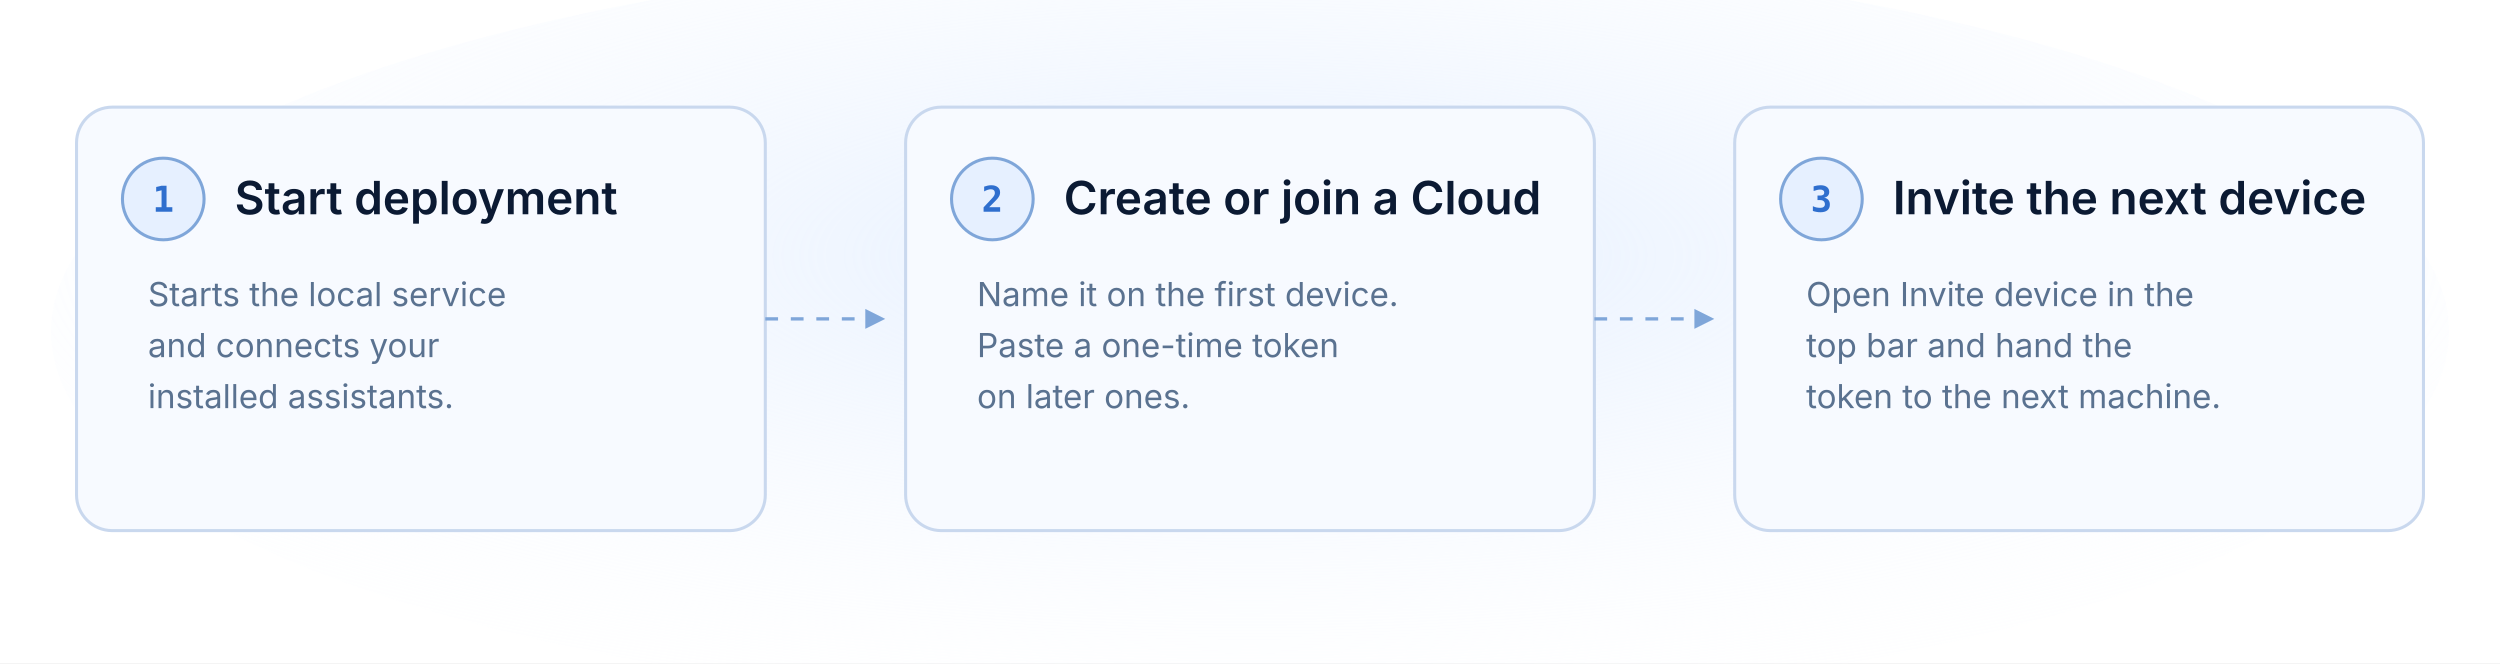
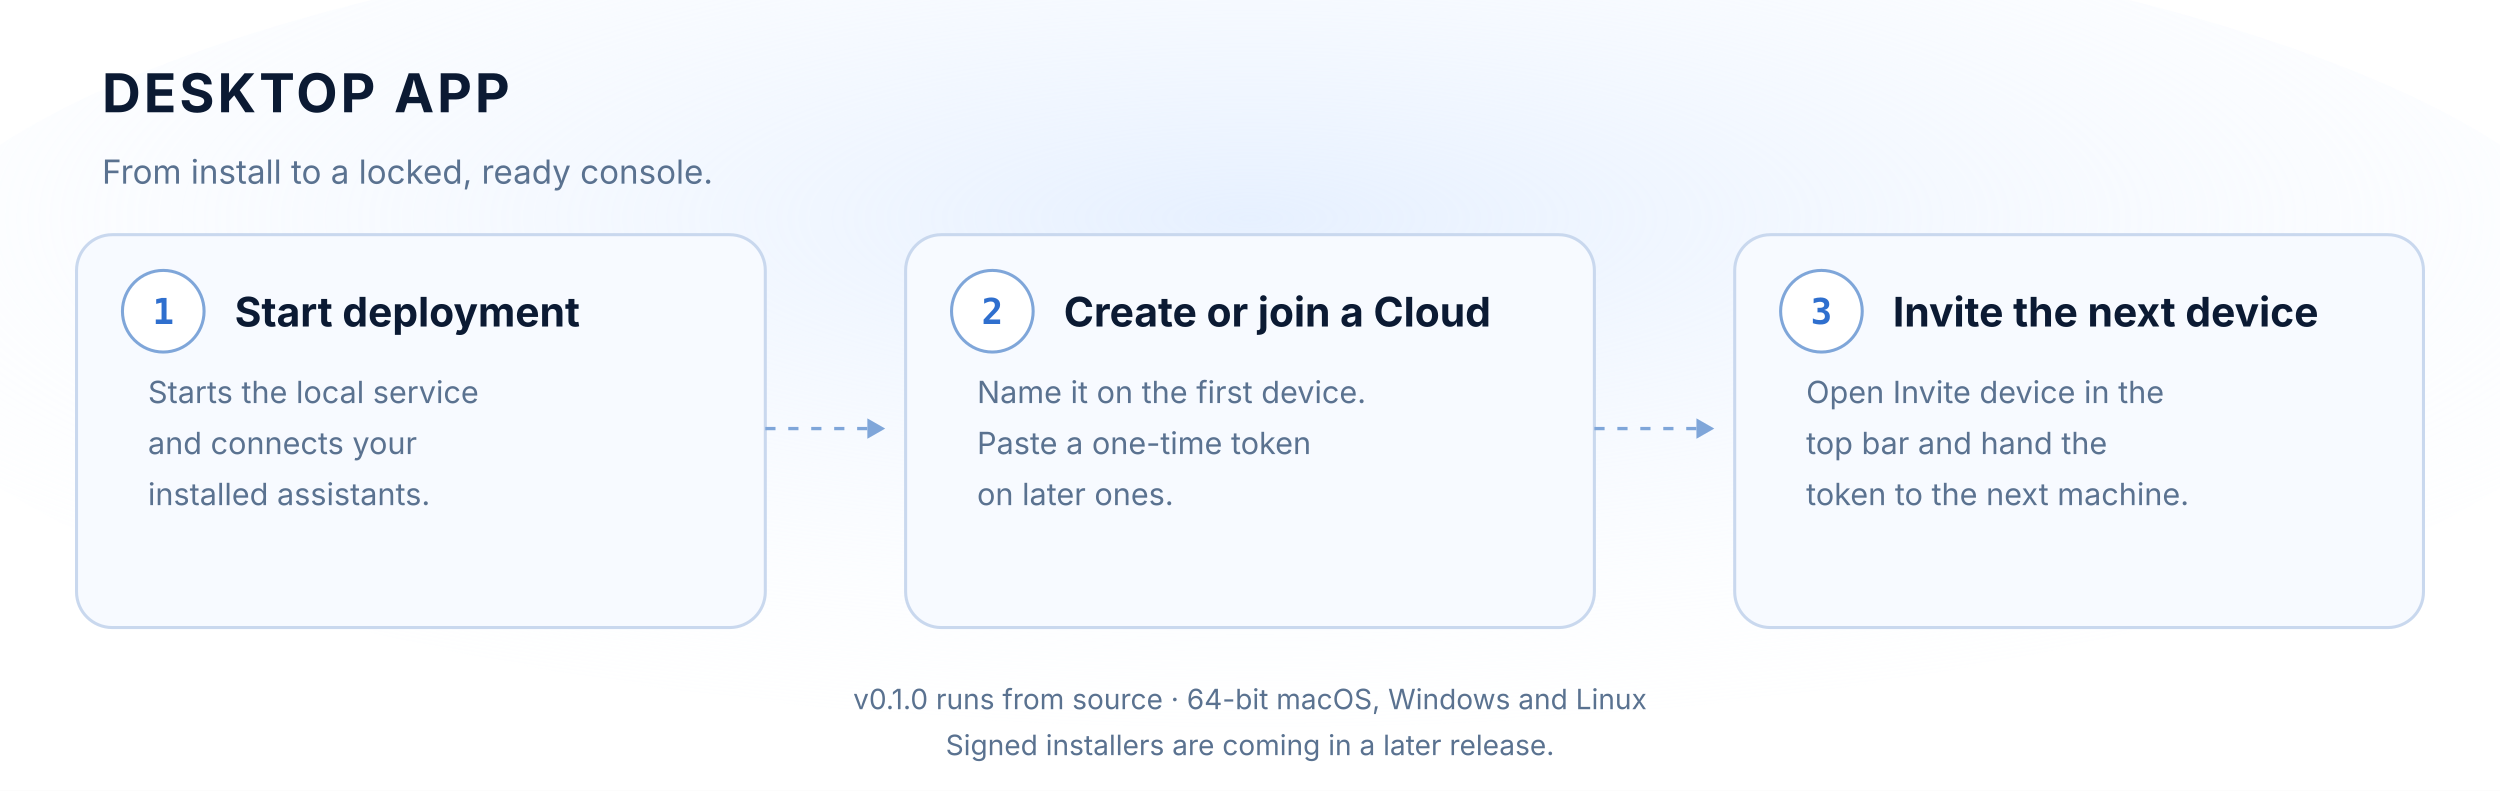
- <svg xmlns="http://www.w3.org/2000/svg" viewBox="0 0 980 260" width="980" height="260" role="img" aria-label="Desktop app setup: 1 Start deployment, 2 Create or join a Cloud, 3 Invite the next device">
+ <svg xmlns="http://www.w3.org/2000/svg" width="980" height="310" viewBox="0 0 980 310" role="img" aria-label="DESKTOP APP">
  <defs>
-     <radialGradient id="glow" cx="50%" cy="40%" r="70%">
-       <stop offset="0%" stop-color="#dceaff" stop-opacity="0.75" />
+     <radialGradient id="glow" cx="50%" cy="38%" r="72%">
+       <stop offset="0%" stop-color="#dceaff" stop-opacity="0.7" />
      <stop offset="100%" stop-color="#ffffff" stop-opacity="0" />
    </radialGradient>
-     <marker id="arrow" markerWidth="8" markerHeight="8" refX="6" refY="3" orient="auto">
-       <path d="M0,0 L6,3 L0,6 z" fill="#7fa6d9" />
-     </marker>
-     <style>
-       .card{fill:#f7faff;stroke:#c9d8ee;stroke-width:1.2}
-       .num{fill:#e6f0ff;stroke:#7fa6d9;stroke-width:1.2}
-       .n{font-family:'SF Mono','Cascadia Code','Source Code Pro',Consolas,monospace;font-size:14px;font-weight:700;fill:#2f6fce}
-       .h{font-family:'SF Pro Display','Segoe UI',ui-sans-serif,system-ui,sans-serif;font-size:18px;font-weight:600;fill:#0b1a33}
-       .s{font-family:'SF Pro Text','Segoe UI',ui-sans-serif,system-ui,sans-serif;font-size:13px;fill:#5a7290}
-       .step{stroke:#7fa6d9;stroke-width:1.3;stroke-dasharray:5 5;fill:none}
-     </style>
  </defs>
-   <rect width="980" height="260" fill="#ffffff" />
-   <ellipse cx="490" cy="130" rx="470" ry="150" fill="url(#glow)" />
-   <rect class="card" x="30" y="42" width="270" height="166" rx="14" />
-   <rect class="card" x="355" y="42" width="270" height="166" rx="14" />
-   <rect class="card" x="680" y="42" width="270" height="166" rx="14" />
-   <circle class="num" cx="64" cy="78" r="16" />
-   <text class="n" x="64" y="83" text-anchor="middle">1</text>
-   <text class="h" x="92" y="84">Start deployment</text>
-   <text class="s" x="58" y="120">Starts the local service</text>
-   <text class="s" x="58" y="140">and connects your</text>
-   <text class="s" x="58" y="160">installed assistants.</text>
-   <circle class="num" cx="389" cy="78" r="16" />
-   <text class="n" x="389" y="83" text-anchor="middle">2</text>
-   <text class="h" x="417" y="84">Create or join a Cloud</text>
-   <text class="s" x="383" y="120">Name it on the first device.</text>
-   <text class="s" x="383" y="140">Paste a one-time token</text>
-   <text class="s" x="383" y="160">on later ones.</text>
-   <circle class="num" cx="714" cy="78" r="16" />
-   <text class="n" x="714" y="83" text-anchor="middle">3</text>
-   <text class="h" x="742" y="84">Invite the next device</text>
-   <text class="s" x="708" y="120">Open Invite device in the</text>
-   <text class="s" x="708" y="140">top bar and hand the</text>
-   <text class="s" x="708" y="160">token to the next machine.</text>
-   <line class="step" x1="300" y1="125" x2="347" y2="125" marker-end="url(#arrow)" />
-   <line class="step" x1="625" y1="125" x2="672" y2="125" marker-end="url(#arrow)" />
+   <rect width="980" height="310" fill="#ffffff" />
+   <ellipse cx="490" cy="124" rx="539" ry="161.2" fill="url(#glow)" />
+   <text x="40" y="44" font-family="'SF Pro Display','Segoe UI',ui-sans-serif,system-ui,sans-serif" font-size="21" fill="#0b1a33" font-weight="700" letter-spacing="1.2">DESKTOP APP</text>
+   <text x="40" y="72" font-family="'SF Pro Text','Segoe UI',ui-sans-serif,system-ui,sans-serif" font-size="13" fill="#5a7290">From install to a locked, ready console.</text>
+   <rect x="30" y="92" width="270" height="154" rx="14" fill="#f7faff" stroke="#c9d8ee" stroke-width="1.2" />
+   <circle cx="64" cy="122" r="16" fill="#ffffff" stroke="#7fa6d9" stroke-width="1.2" />
+   <text x="64" y="127" font-family="'SF Mono','Cascadia Code','Source Code Pro',Consolas,monospace" font-size="14" fill="#2f6fce" font-weight="700" text-anchor="middle">1</text>
+   <text x="92" y="128" font-family="'SF Pro Text','Segoe UI',ui-sans-serif,system-ui,sans-serif" font-size="16" fill="#0b1a33" font-weight="700">Start deployment</text>
+   <text x="58" y="158" font-family="'SF Pro Text','Segoe UI',ui-sans-serif,system-ui,sans-serif" font-size="12" fill="#5a7290">Starts the local service</text>
+   <text x="58" y="178" font-family="'SF Pro Text','Segoe UI',ui-sans-serif,system-ui,sans-serif" font-size="12" fill="#5a7290">and connects your</text>
+   <text x="58" y="198" font-family="'SF Pro Text','Segoe UI',ui-sans-serif,system-ui,sans-serif" font-size="12" fill="#5a7290">installed assistants.</text>
+   <rect x="355" y="92" width="270" height="154" rx="14" fill="#f7faff" stroke="#c9d8ee" stroke-width="1.2" />
+   <circle cx="389" cy="122" r="16" fill="#ffffff" stroke="#7fa6d9" stroke-width="1.2" />
+   <text x="389" y="127" font-family="'SF Mono','Cascadia Code','Source Code Pro',Consolas,monospace" font-size="14" fill="#2f6fce" font-weight="700" text-anchor="middle">2</text>
+   <text x="417" y="128" font-family="'SF Pro Text','Segoe UI',ui-sans-serif,system-ui,sans-serif" font-size="16" fill="#0b1a33" font-weight="700">Create or join a Cloud</text>
+   <text x="383" y="158" font-family="'SF Pro Text','Segoe UI',ui-sans-serif,system-ui,sans-serif" font-size="12" fill="#5a7290">Name it on the first device.</text>
+   <text x="383" y="178" font-family="'SF Pro Text','Segoe UI',ui-sans-serif,system-ui,sans-serif" font-size="12" fill="#5a7290">Paste a one-time token</text>
+   <text x="383" y="198" font-family="'SF Pro Text','Segoe UI',ui-sans-serif,system-ui,sans-serif" font-size="12" fill="#5a7290">on later ones.</text>
+   <rect x="680" y="92" width="270" height="154" rx="14" fill="#f7faff" stroke="#c9d8ee" stroke-width="1.2" />
+   <circle cx="714" cy="122" r="16" fill="#ffffff" stroke="#7fa6d9" stroke-width="1.2" />
+   <text x="714" y="127" font-family="'SF Mono','Cascadia Code','Source Code Pro',Consolas,monospace" font-size="14" fill="#2f6fce" font-weight="700" text-anchor="middle">3</text>
+   <text x="742" y="128" font-family="'SF Pro Text','Segoe UI',ui-sans-serif,system-ui,sans-serif" font-size="16" fill="#0b1a33" font-weight="700">Invite the next device</text>
+   <text x="708" y="158" font-family="'SF Pro Text','Segoe UI',ui-sans-serif,system-ui,sans-serif" font-size="12" fill="#5a7290">Open Invite device in the</text>
+   <text x="708" y="178" font-family="'SF Pro Text','Segoe UI',ui-sans-serif,system-ui,sans-serif" font-size="12" fill="#5a7290">top bar and hand the</text>
+   <text x="708" y="198" font-family="'SF Pro Text','Segoe UI',ui-sans-serif,system-ui,sans-serif" font-size="12" fill="#5a7290">token to the next machine.</text>
+   <path d="M300,168 L345,168" stroke="#7fa6d9" stroke-width="1.3" stroke-dasharray="4 5" fill="none" />
+   <path d="M340,164 L347,168 L340,172" fill="#7fa6d9" />
+   <path d="M625,168 L670,168" stroke="#7fa6d9" stroke-width="1.3" stroke-dasharray="4 5" fill="none" />
+   <path d="M665,164 L672,168 L665,172" fill="#7fa6d9" />
+   <text x="490" y="278" font-family="'SF Pro Text','Segoe UI',ui-sans-serif,system-ui,sans-serif" font-size="11" fill="#5a7290" text-anchor="middle">v0.1.0 runs from source · 64-bit macOS, Windows and Linux</text>
+   <text x="490" y="296" font-family="'SF Pro Text','Segoe UI',ui-sans-serif,system-ui,sans-serif" font-size="11" fill="#5a7290" text-anchor="middle">Signed installers are coming in a later release.</text>
</svg>
